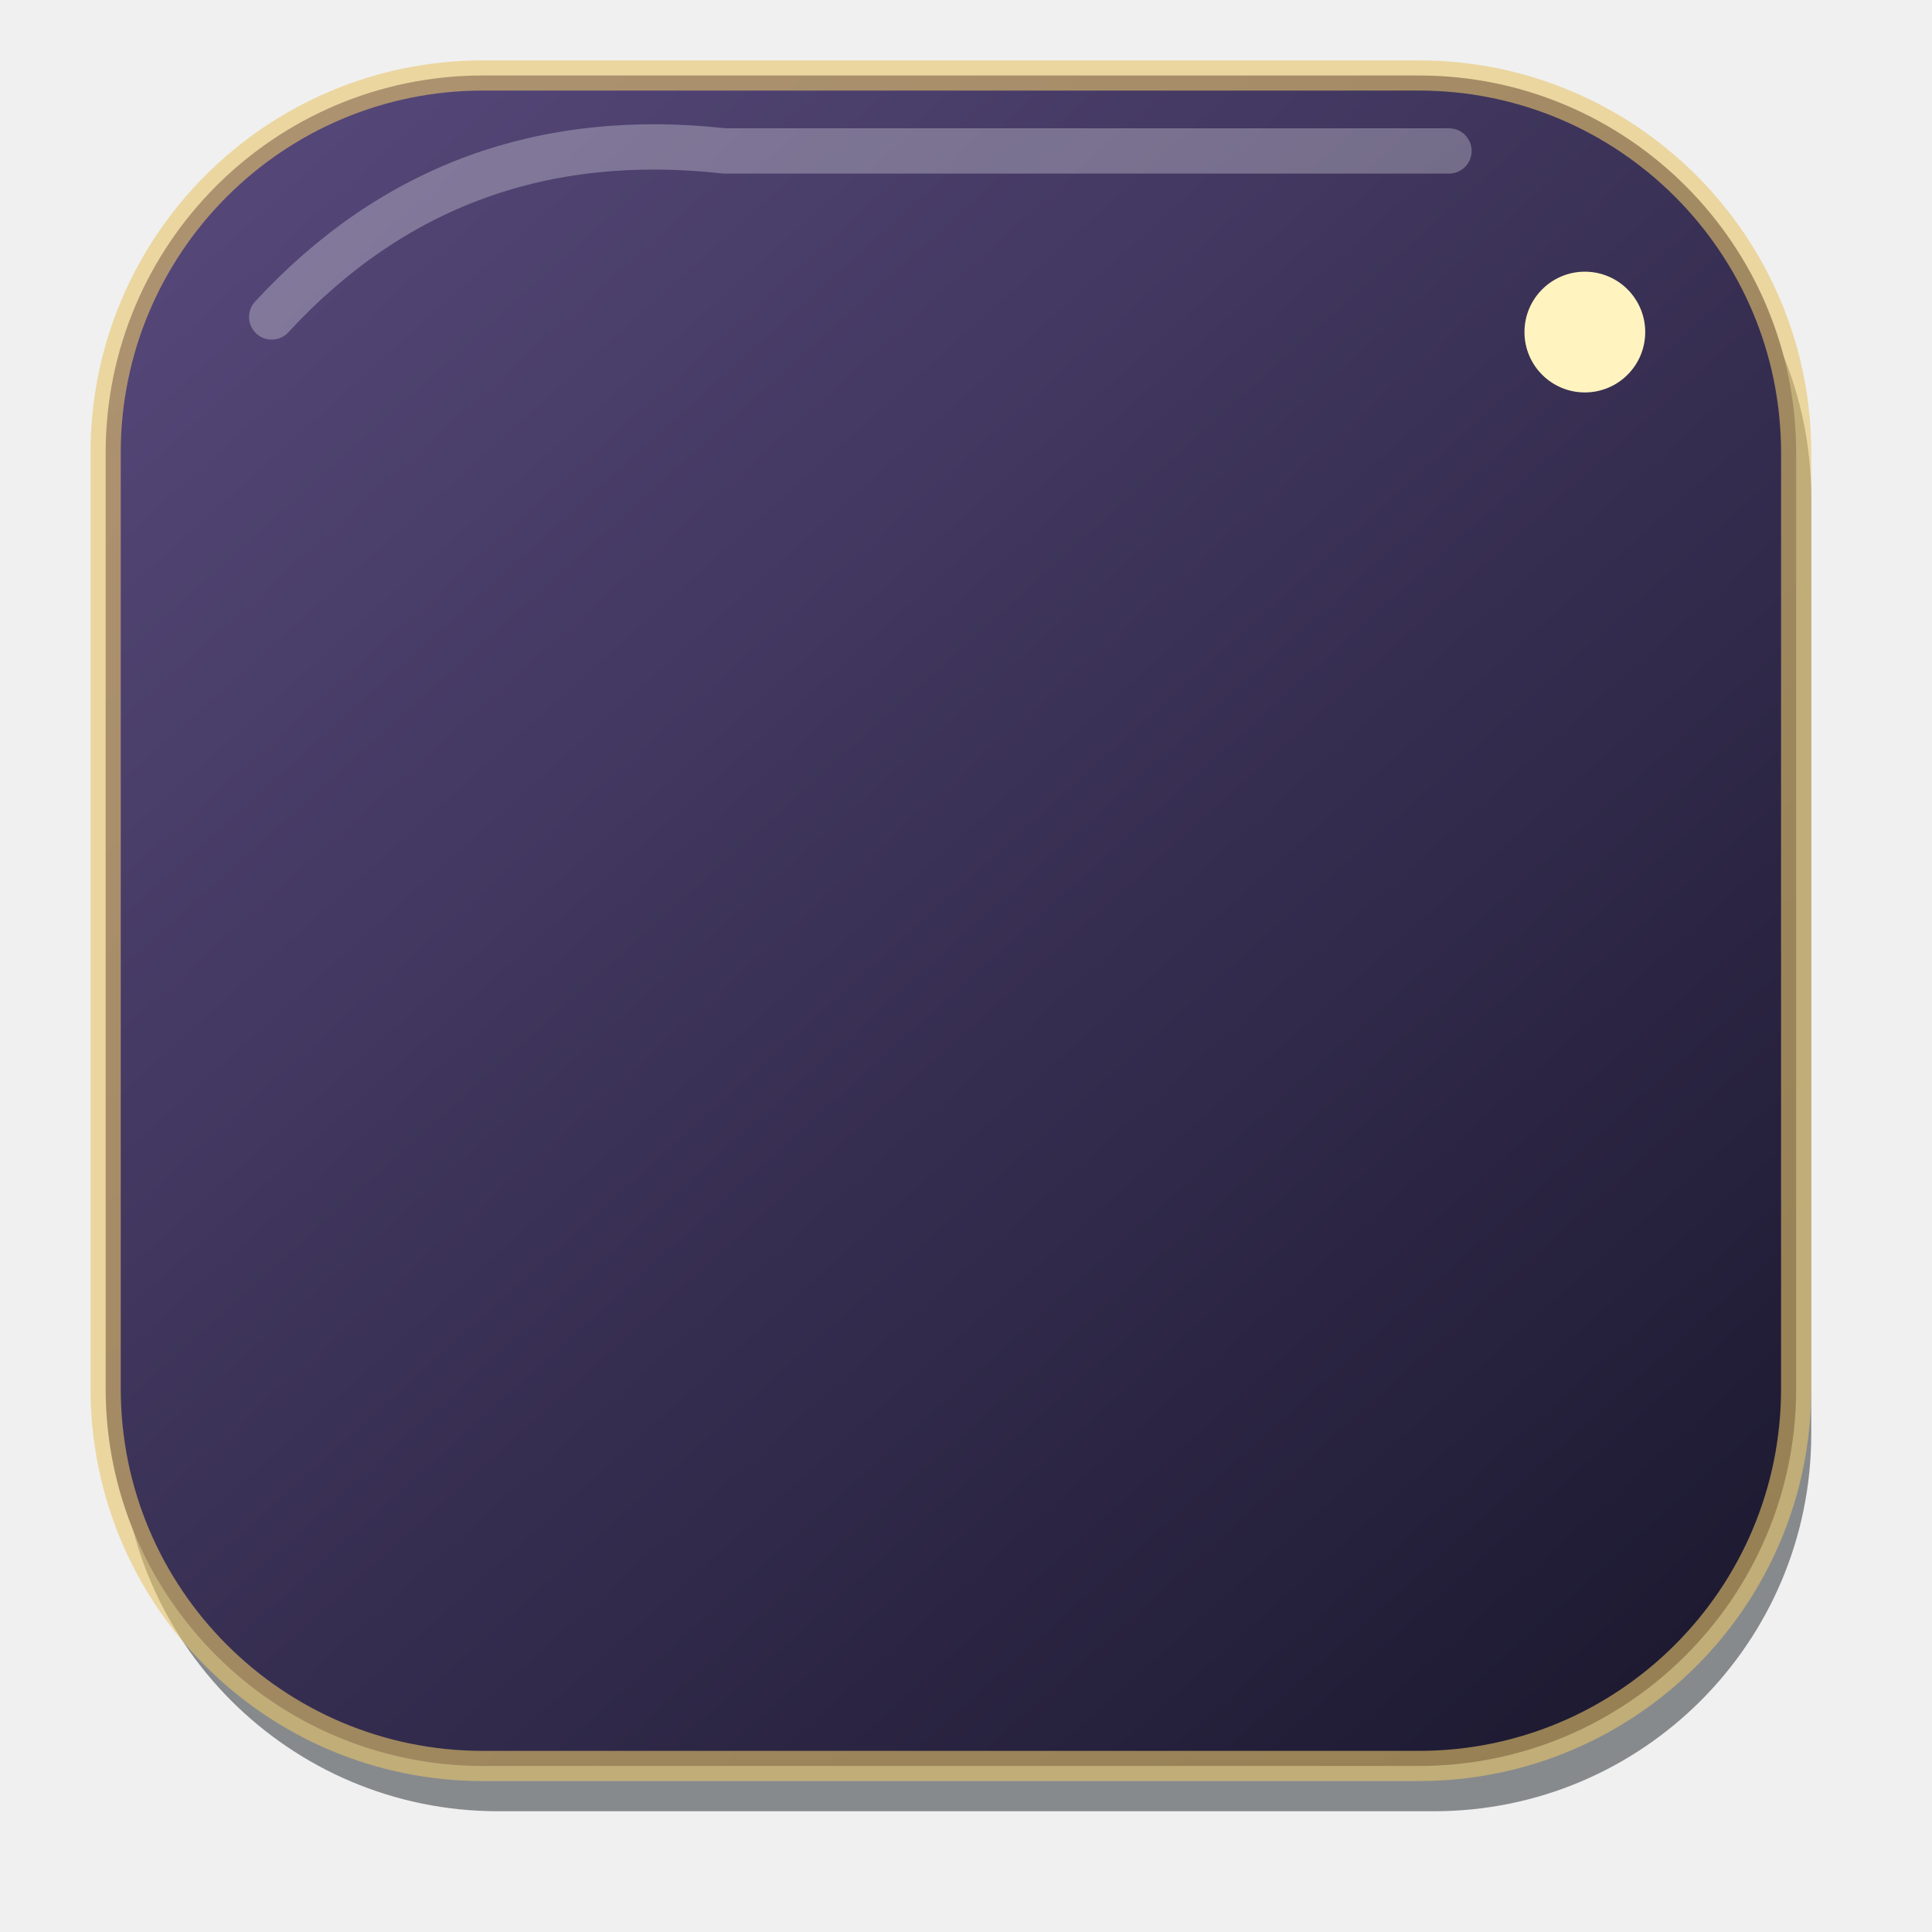
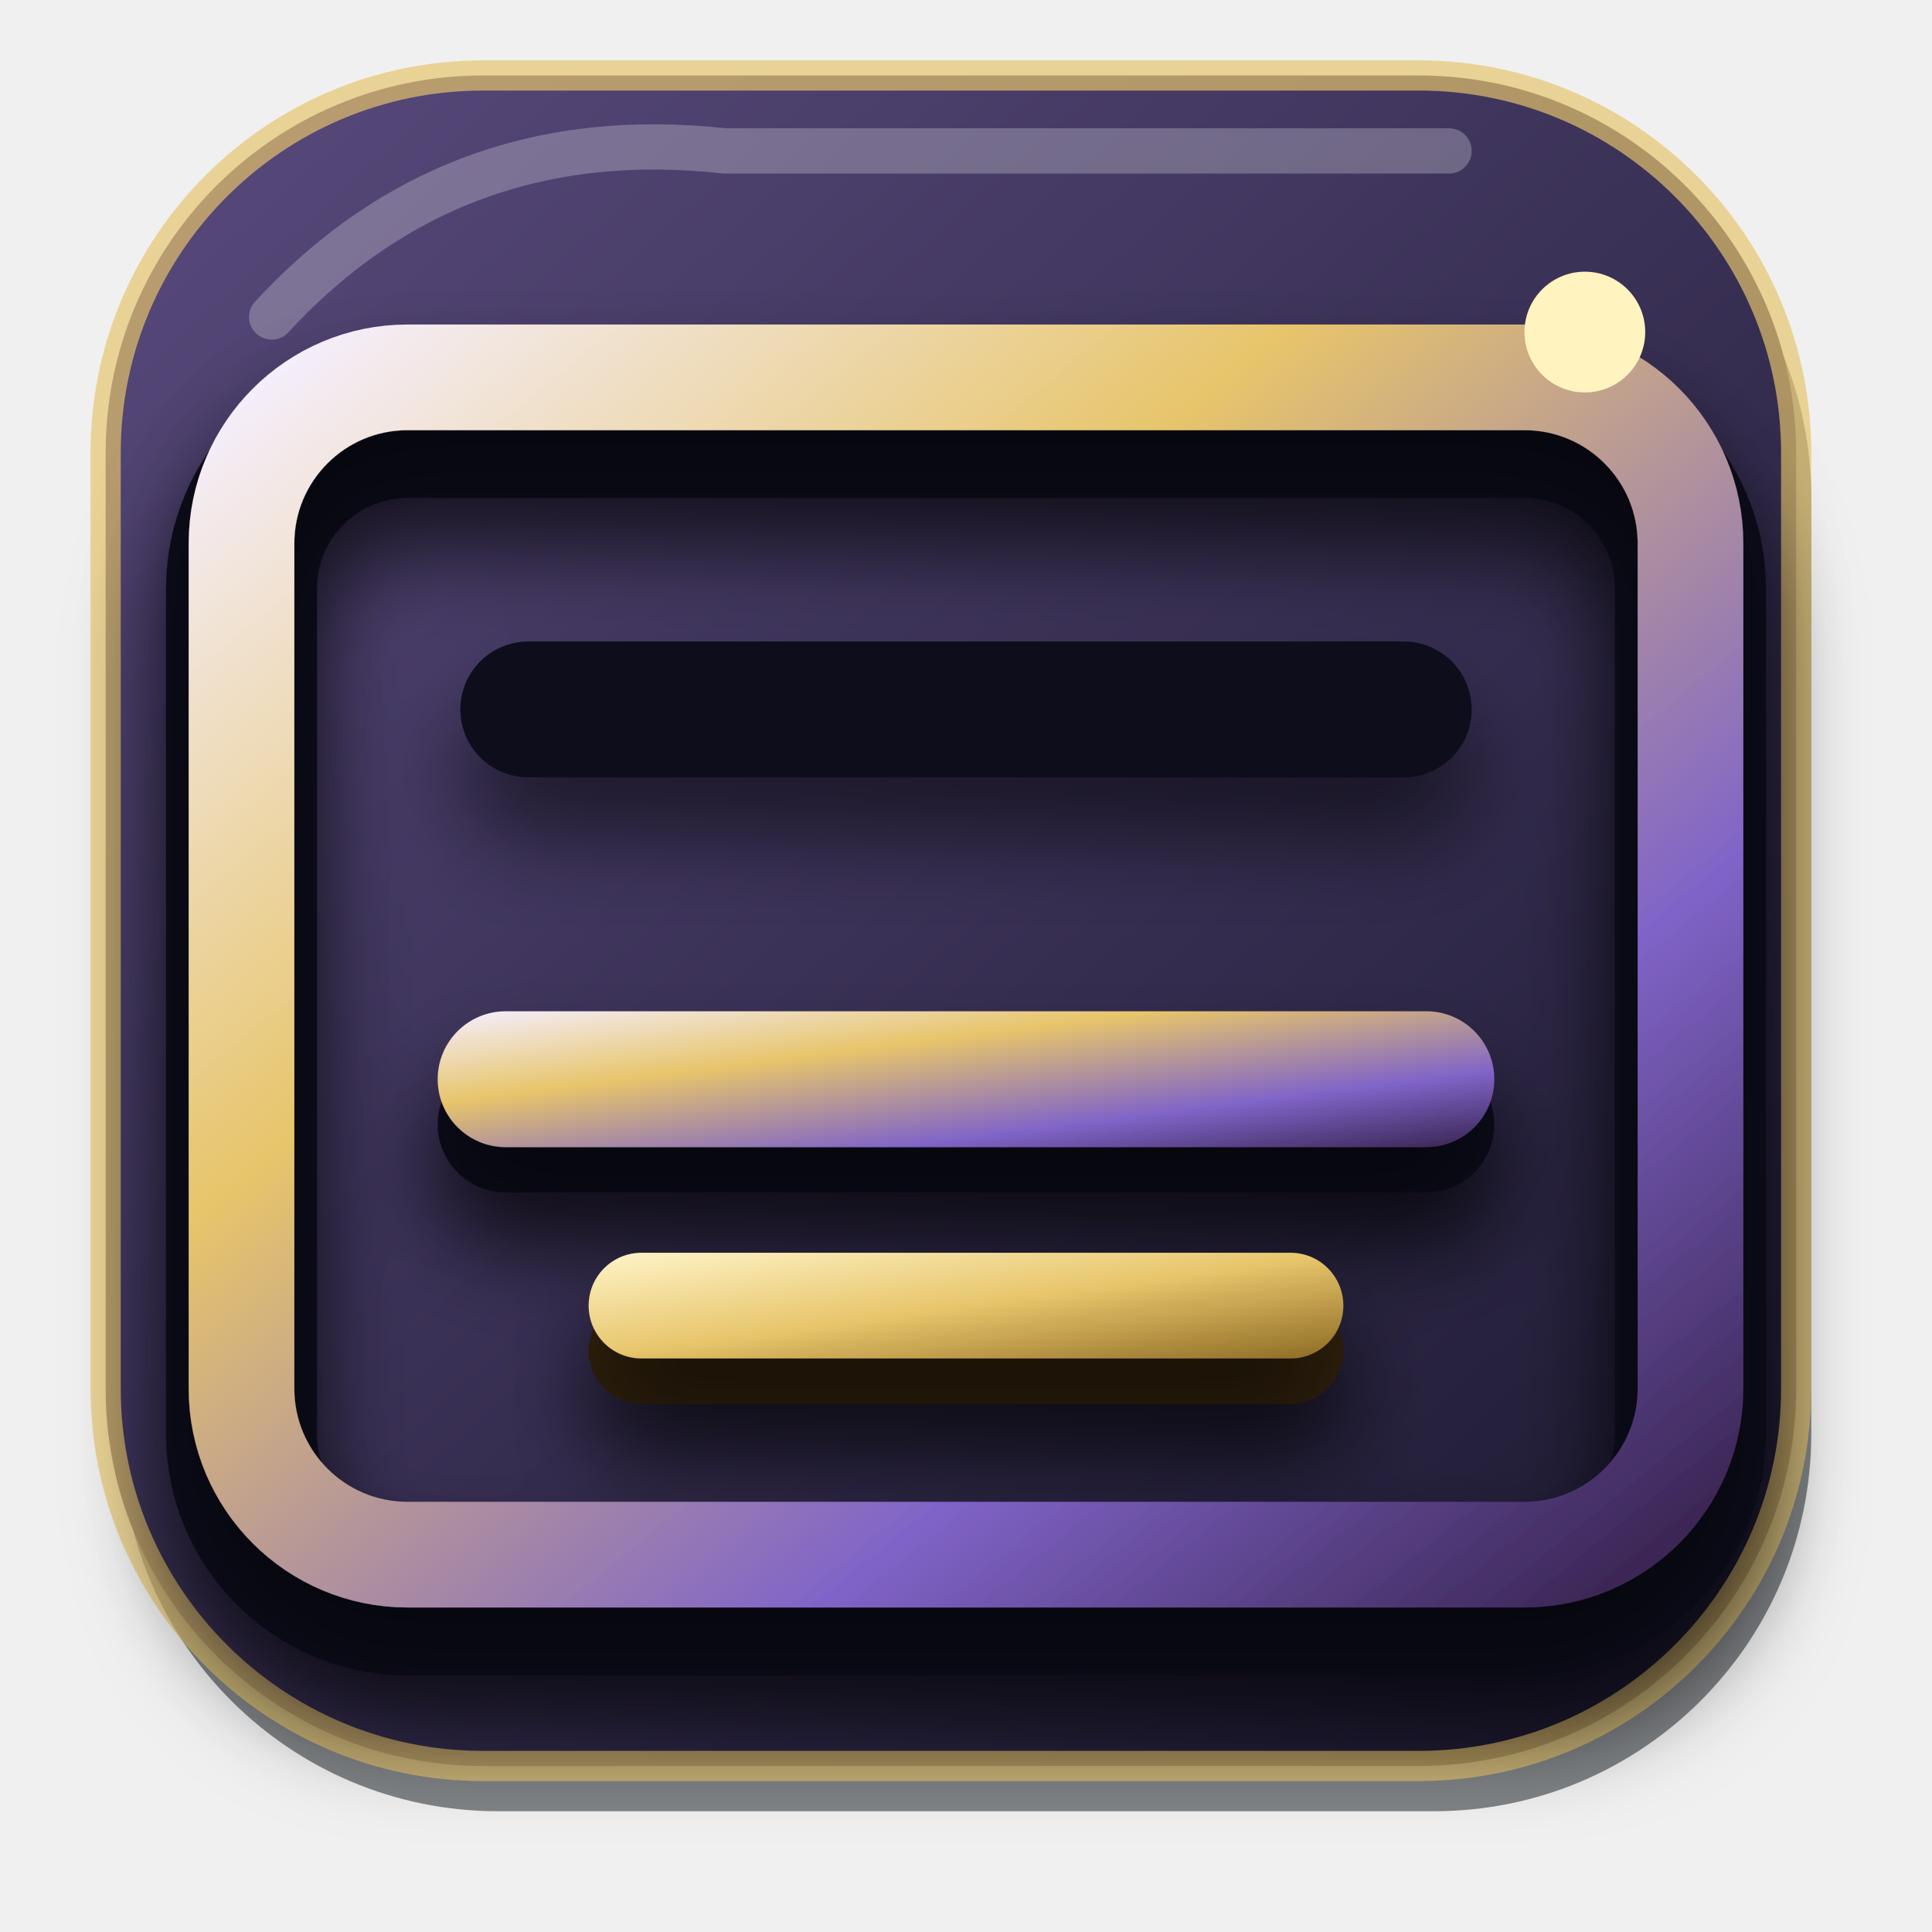
- <svg xmlns="http://www.w3.org/2000/svg" width="128" height="128" viewBox="0 0 128 128" role="img" aria-label="الترجمة 3D">
+ <svg xmlns="http://www.w3.org/2000/svg" width="128" height="128" viewBox="0 0 128 128" role="img" aria-label="subtitles 3D">
  <defs>
    <linearGradient id="metal" x1="0" y1="0" x2="1" y2="1">
-       <stop offset="0" stop-color="#f9f2ff" />
+       <stop offset="0" stop-color="#F5EFFF" />
      <stop offset=".34" stop-color="#E7C56B" />
      <stop offset=".72" stop-color="#8064C8" />
-       <stop offset="1" stop-color="#372653" />
+       <stop offset="1" stop-color="#382450" />
+     </linearGradient>
+     <linearGradient id="gold" x1="0" y1="0" x2="1" y2="1">
+       <stop offset="0" stop-color="#FFF4C9" />
+       <stop offset=".5" stop-color="#E7C56B" />
+       <stop offset="1" stop-color="#8D6B24" />
    </linearGradient>
    <linearGradient id="tile" x1="0" y1="0" x2=".9" y2="1">
-       <stop offset="0" stop-color="#594a7d" />
-       <stop offset="1" stop-color="#1c1930" />
+       <stop offset="0" stop-color="#594A7D" />
+       <stop offset="1" stop-color="#1C1930" />
    </linearGradient>
    <filter id="shadow" x="-30%" y="-30%" width="160%" height="170%">
      <feGaussianBlur in="SourceAlpha" stdDeviation="3" />
      <feOffset dy="4" />
      <feComponentTransfer>
        <feFuncA type="linear" slope=".55" />
      </feComponentTransfer>
      <feMerge>
        <feMergeNode />
        <feMergeNode in="SourceGraphic" />
      </feMerge>
    </filter>
  </defs>
-   <rect x="8" y="8" width="112" height="112" rx="25" fill="#070d13" opacity=".45" />
-   <rect x="7" y="5" width="112" height="112" rx="25" fill="url(#tile)" stroke="#E7C56B" stroke-opacity=".6" stroke-width="2" />
-   <path d="M18 21Q30 8 48 10h48" fill="none" stroke="#fff" stroke-opacity=".28" stroke-width="3" stroke-linecap="round" />
-   <g transform="translate(0 5)" fill="none" stroke="#0d0a19" stroke-width="10" stroke-linecap="round" stroke-linejoin="round" opacity=".75">Subtitles</g>
-   <g fill="none" stroke="url(#metal)" stroke-width="7" stroke-linecap="round" stroke-linejoin="round" filter="url(#shadow)">Subtitles</g>
-   <g fill="none" stroke="#fff" stroke-opacity=".56" stroke-width="1.8" stroke-linecap="round">Subtitles</g>
-   <circle cx="105" cy="22" r="4" fill="#fff4bf" />
+   <rect x="8" y="8" width="112" height="112" rx="25" fill="#070D13" opacity=".48" />
+   <rect x="7" y="5" width="112" height="112" rx="25" fill="url(#tile)" stroke="#E7C56B" stroke-opacity=".68" stroke-width="2" />
+   <path d="M18 21Q30 8 48 10h48" fill="none" stroke="#FFF" stroke-opacity=".25" stroke-width="3" stroke-linecap="round" />
+   <g transform="translate(0 3)" filter="url(#shadow)">
+     <rect x="16" y="25" width="96" height="78" rx="11" fill="none" stroke="#100D1B" stroke-width="10" />
+     <rect x="29" y="67" width="70" height="9" rx="4.5" fill="#100D1B" />
+     <rect x="39" y="83" width="50" height="7" rx="3.5" fill="#30230B" />
+     <path d="M35 44h58" stroke="#100D1B" stroke-width="9" stroke-linecap="round" />
+   </g>
+   <g filter="url(#shadow)">
+     <rect x="16" y="25" width="96" height="78" rx="11" fill="none" stroke="url(#metal)" stroke-width="7" />
+     <rect x="29" y="67" width="70" height="9" rx="4.5" fill="url(#metal)" />
+     <rect x="39" y="83" width="50" height="7" rx="3.5" fill="url(#gold)" />
+     <path d="M35 44h58" stroke="url(#metal)" stroke-width="6" stroke-linecap="round" />
+   </g>
+   <circle cx="105" cy="22" r="4" fill="#FFF4BF" />
</svg>
